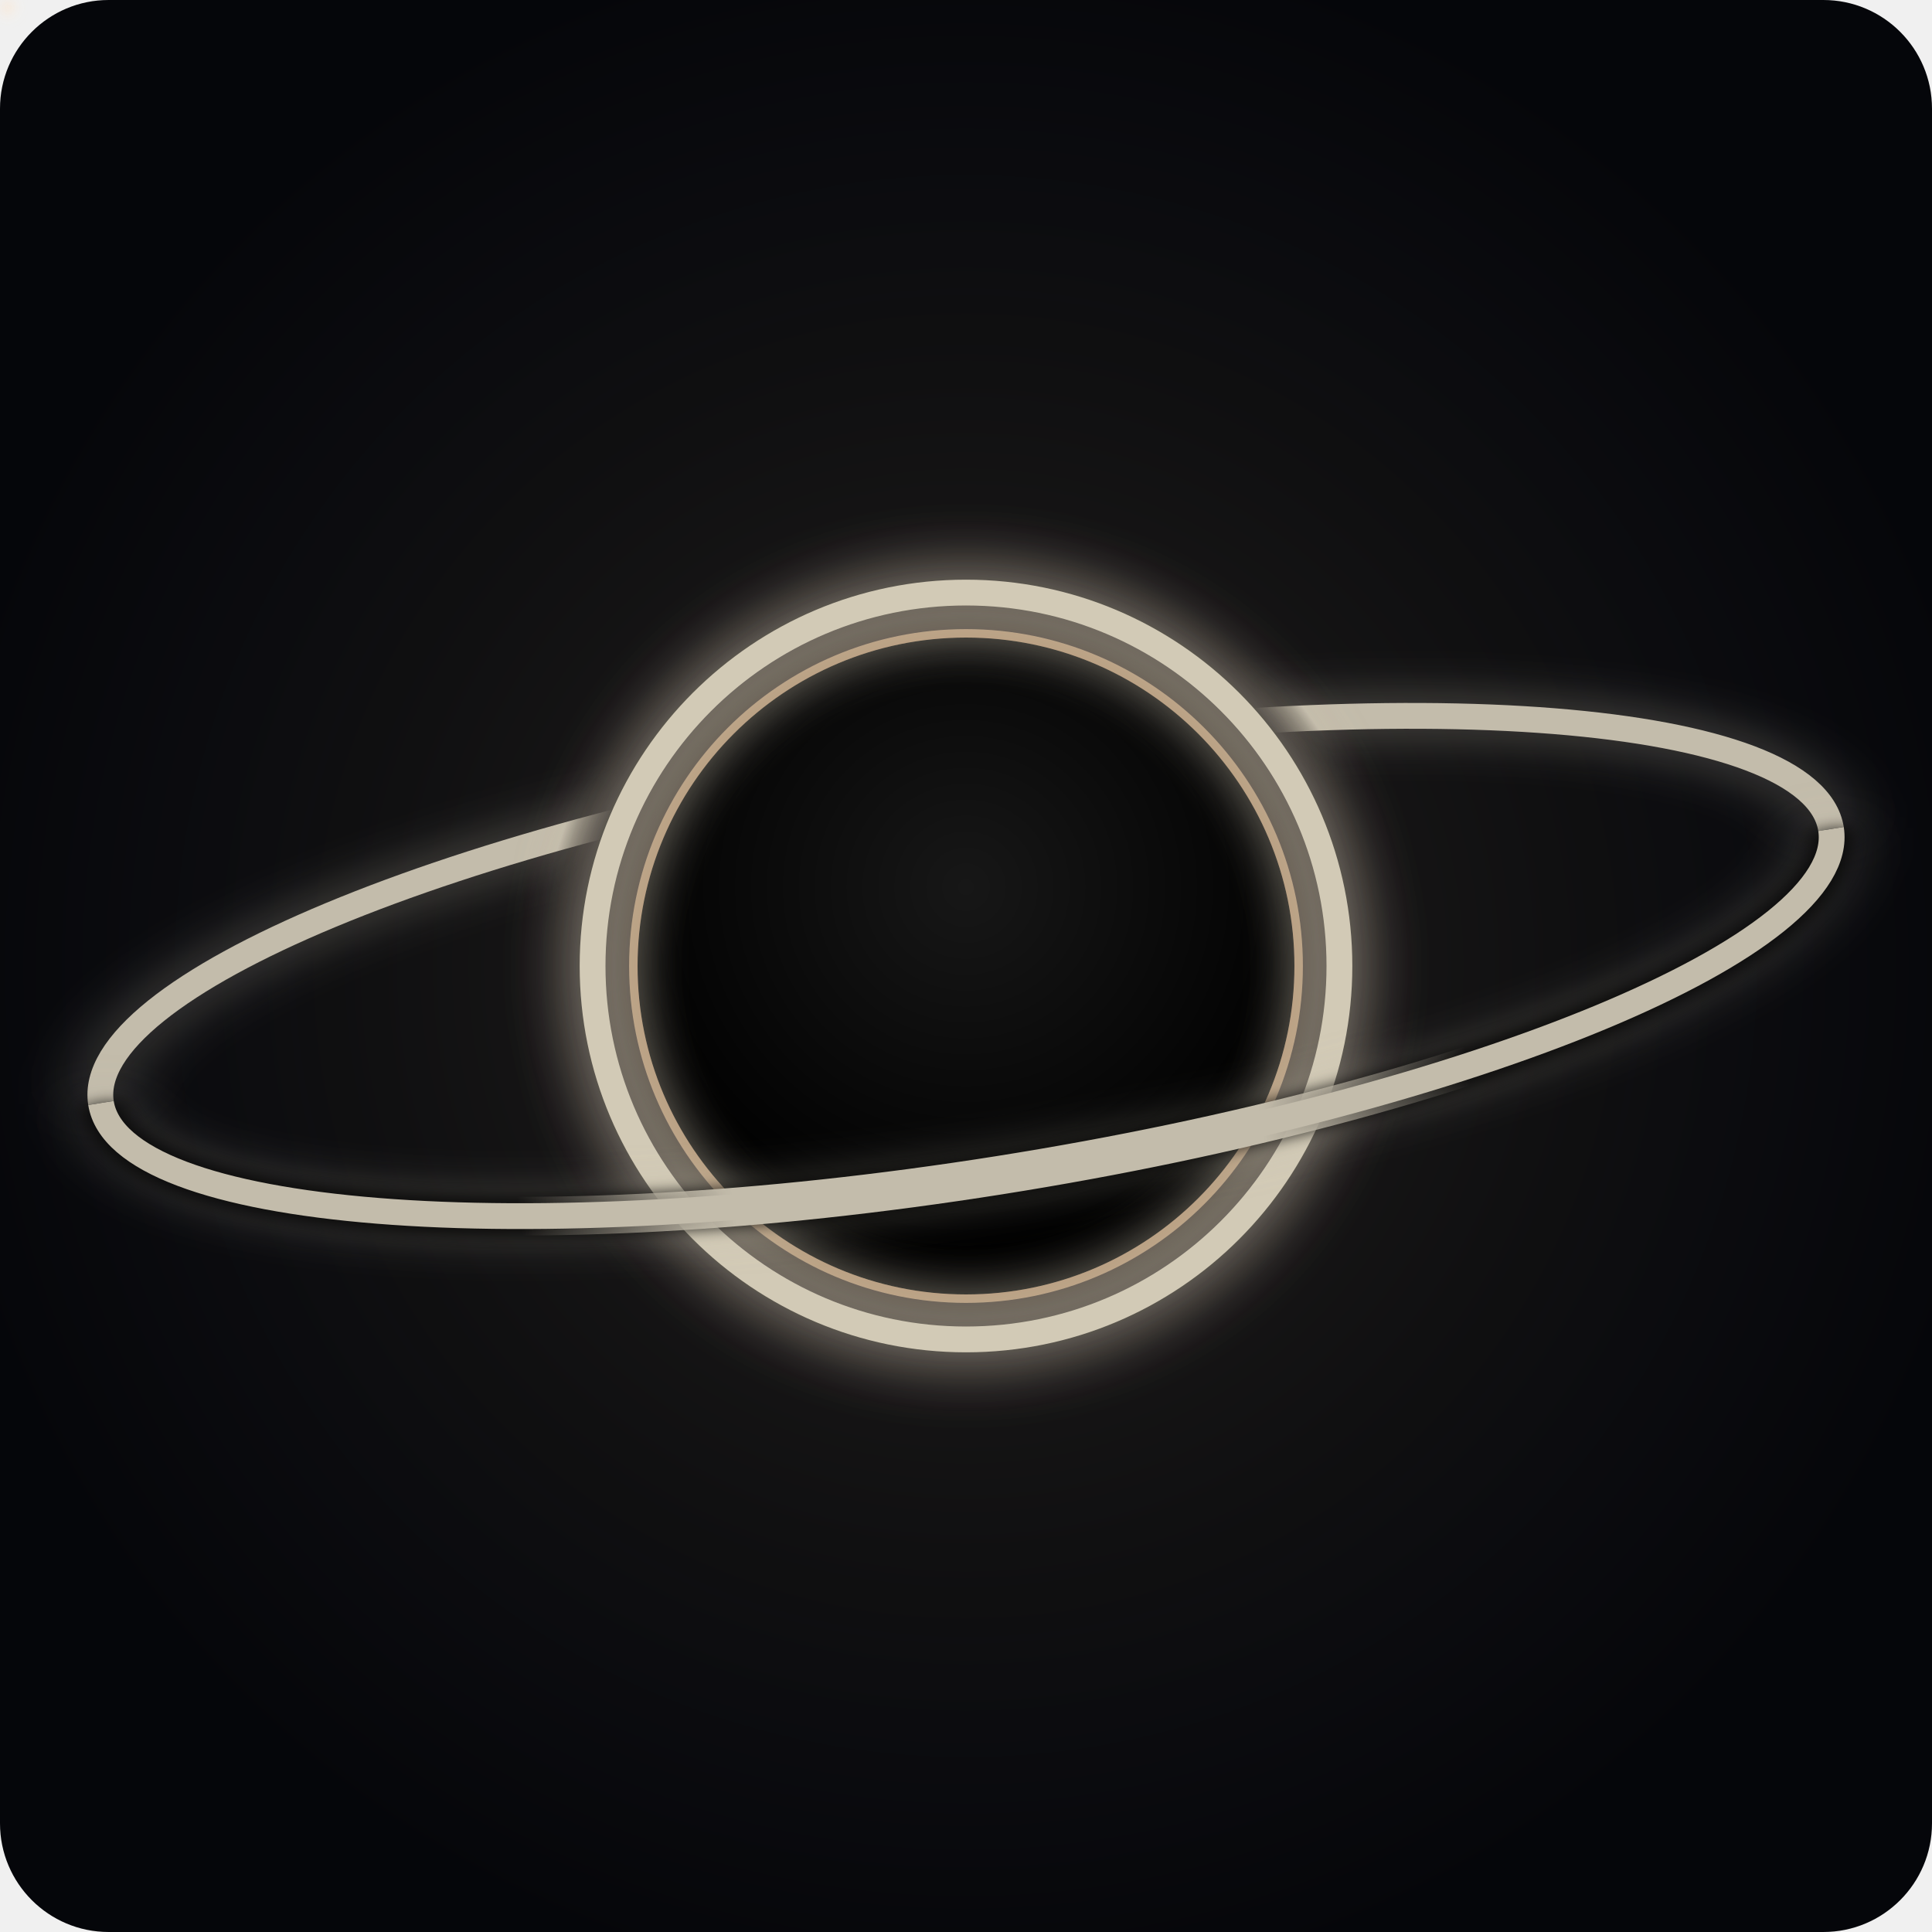
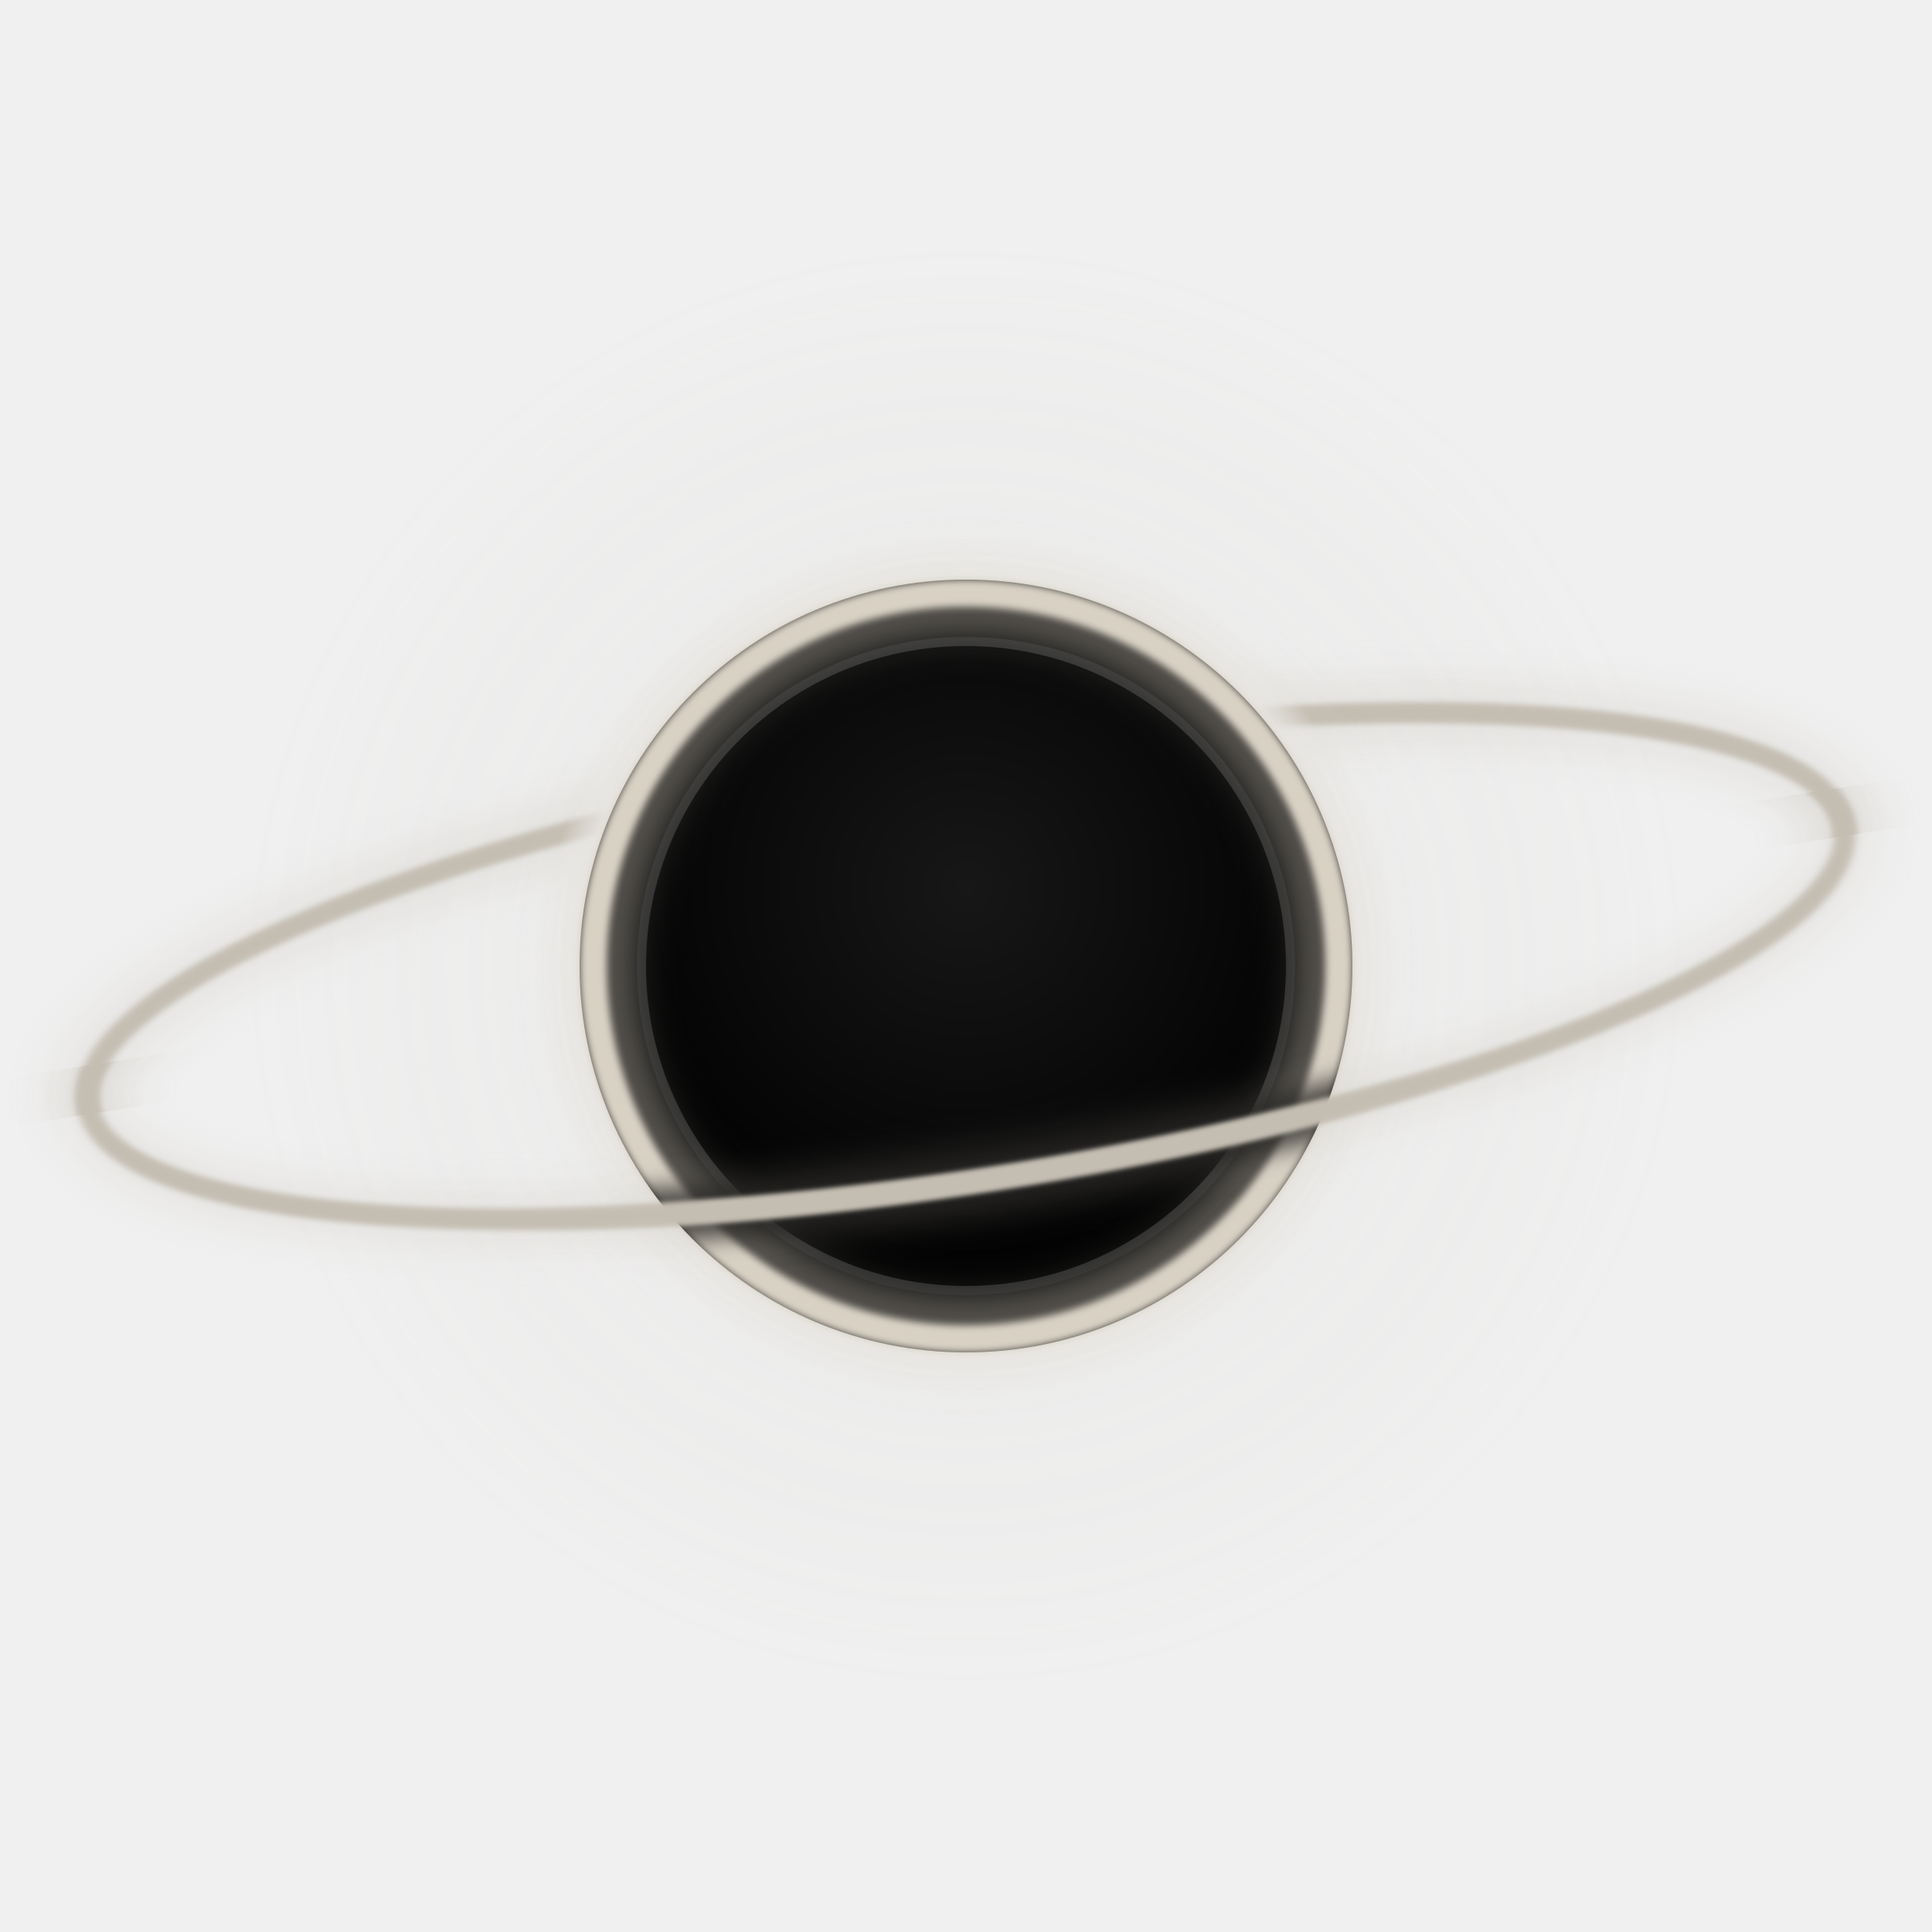
- <svg xmlns="http://www.w3.org/2000/svg" viewBox="0 0 640 640" width="300" role="img" aria-labelledby="osp-t osp-d">
+ <svg xmlns="http://www.w3.org/2000/svg" viewBox="0 0 640 640" role="img" aria-labelledby="osp-at osp-ad">
  <defs>
-     <radialGradient id="osp-globe" gradientUnits="userSpaceOnUse" cx="320" cy="320" r="525">
-       <stop offset="0" stop-color="rgb(185,165,135)" stop-opacity="0.16" />
-       <stop offset="0.38" stop-color="rgb(185,165,135)" stop-opacity="0.058" />
-       <stop offset="0.66" stop-color="rgb(185,165,135)" stop-opacity="0" />
+     <radialGradient id="a-glow" cx="50%" cy="50%" r="50%">
+       <stop offset="0" stop-color="#aca496" stop-opacity=".14" />
+       <stop offset=".38" stop-color="#aca496" stop-opacity=".05" />
+       <stop offset=".66" stop-color="#aca496" stop-opacity="0" />
    </radialGradient>
-     <radialGradient id="osp-coreFill" gradientUnits="userSpaceOnUse" cx="320" cy="293.9" r="173.3">
+     <radialGradient id="a-body" cx="50%" cy="38%" r="62%">
      <stop offset="0" stop-color="#171717" />
-       <stop offset="0.7" stop-color="#000000" />
+       <stop offset="1" stop-color="#000000" />
    </radialGradient>
-     <radialGradient id="osp-farFade" gradientUnits="userSpaceOnUse" cx="320" cy="320" r="140.8" spreadMethod="pad">
-       <stop offset="0" stop-color="#000000" />
-       <stop offset="0.909" stop-color="#000000" />
-       <stop offset="1" stop-color="#ffffff" />
+     <radialGradient id="a-ringmask" cx="320" cy="320" r="320" gradientUnits="userSpaceOnUse">
+       <stop offset=".40" stop-color="#000" />
+       <stop offset=".44" stop-color="#fff" />
    </radialGradient>
-     <mask id="osp-farMask" maskUnits="userSpaceOnUse" x="0" y="0" width="640" height="640">
-       <rect width="640" height="640" fill="url(#osp-farFade)" />
+     <linearGradient id="a-bulgefade" x1="0" y1="0" x2="640" y2="0" gradientUnits="userSpaceOnUse">
+       <stop offset=".23" stop-color="#000" />
+       <stop offset=".35" stop-color="#fff" />
+       <stop offset=".65" stop-color="#fff" />
+       <stop offset=".77" stop-color="#000" />
+     </linearGradient>
+     <filter id="a-soft" x="-30%" y="-30%" width="160%" height="160%">
+       <feGaussianBlur stdDeviation="1.2" />
+     </filter>
+     <filter id="a-aura" x="-60%" y="-60%" width="220%" height="220%">
+       <feGaussianBlur stdDeviation="7" />
+     </filter>
+     <filter id="a-fade" x="-30%" y="-30%" width="160%" height="160%">
+       <feGaussianBlur stdDeviation="4.5" />
+     </filter>
+     <filter id="a-dustglow" x="-300%" y="-300%" width="700%" height="700%">
+       <feGaussianBlur stdDeviation="5" />
+     </filter>
+     <clipPath id="a-far">
+       <rect x="-80" y="-80" width="800" height="403" />
+     </clipPath>
+     <clipPath id="a-near">
+       <rect x="-80" y="307" width="800" height="413" />
+     </clipPath>
+     <clipPath id="a-disc">
+       <circle cx="320" cy="320" r="128" />
+     </clipPath>
+     <mask id="a-outside" maskUnits="userSpaceOnUse" x="0" y="0" width="640" height="640">
+       <rect x="0" y="0" width="640" height="640" fill="url(#a-ringmask)" />
    </mask>
-     <linearGradient id="osp-taper" gradientUnits="userSpaceOnUse" x1="25.6" y1="0" x2="614.4" y2="0">
-       <stop offset="0.23" stop-color="#000000" />
-       <stop offset="0.35" stop-color="#ffffff" />
-       <stop offset="0.65" stop-color="#ffffff" />
-       <stop offset="0.77" stop-color="#000000" />
-     </linearGradient>
-     <mask id="osp-taperMask" maskUnits="userSpaceOnUse" x="0" y="0" width="640" height="640">
-       <rect width="640" height="640" fill="url(#osp-taper)" />
+     <mask id="a-bulge" maskUnits="userSpaceOnUse" x="0" y="0" width="640" height="640">
+       <rect x="0" y="0" width="640" height="640" fill="url(#a-bulgefade)" />
    </mask>
-     <filter id="osp-blurOrbit" filterUnits="userSpaceOnUse" x="-60" y="-60" width="760" height="760">
-       <feGaussianBlur stdDeviation="9.7" />
-     </filter>
-     <filter id="osp-blurHalo" filterUnits="userSpaceOnUse" x="-60" y="-60" width="760" height="760">
-       <feGaussianBlur stdDeviation="11" />
-     </filter>
-     <filter id="osp-blurHaloIn" filterUnits="userSpaceOnUse" x="-60" y="-60" width="760" height="760">
-       <feGaussianBlur stdDeviation="8.3" />
-     </filter>
-     <filter id="osp-blurEmber" filterUnits="userSpaceOnUse" x="-60" y="-60" width="760" height="760">
-       <feGaussianBlur stdDeviation="16.6" />
-     </filter>
-     <filter id="osp-blurCut" filterUnits="userSpaceOnUse" x="-60" y="-60" width="760" height="760">
-       <feGaussianBlur stdDeviation="2.8" />
-     </filter>
-     <filter id="osp-b" x="-40%" y="-40%" width="180%" height="180%">
-       <feGaussianBlur stdDeviation="2.4" />
-     </filter>
    <style>
-     .osp-d{fill:#ffd2a6;offset-path:path("M168 392C120 250 220 152 320 152C430 152 470 270 408 344");offset-rotate:0deg;opacity:.85}
-     #osp-m1{offset-distance:62%;fill:#fff3e3}#osp-m2{offset-distance:40%}#osp-m3{offset-distance:18%}
-     @media (prefers-reduced-motion:no-preference){
-     .osp-d{animation:osp-fall 9.2s linear infinite}
-     #osp-m2{animation-delay:-3.07s}#osp-m3{animation-delay:-6.13s}
-     }
-     @keyframes osp-fall{0%{offset-distance:0%;opacity:0}8%{opacity:1}82%{opacity:1}100%{offset-distance:100%;opacity:0}}
-     </style>
+ .a-m{offset-rotate:0deg;offset-path:path("M238 404C140 300 190 150 320 150C450 150 500 280 430 352")}
+ @supports (offset-distance:0%){
+ @media (prefers-reduced-motion:no-preference){
+ .a-dust{visibility:visible}
+ .a-m{animation:a-fall 9.6s linear infinite}
+ .a-m.a-d2{animation-delay:-3.2s}
+ .a-m.a-d3{animation-delay:-6.4s}
+ }
+ }
+ @keyframes a-fall{from{offset-distance:0%}to{offset-distance:100%}}
+ </style>
  </defs>
-   <rect width="640" height="640" rx="36" fill="#05060a" />
-   <circle cx="320" cy="320" r="371.2" fill="url(#osp-globe)" />
-   <g mask="url(#osp-farMask)">
-     <g transform="rotate(-9 320 320)">
-       <path d="M 29.88 320 A 290.12 70.18 0 0 1 610.12 320" fill="none" stroke="rgb(195,188,171)" stroke-opacity="0.48" stroke-width="8.55" filter="url(#osp-blurOrbit)" />
-       <path d="M 29.88 320 A 290.12 70.18 0 0 1 610.12 320" fill="none" stroke="#c3bcab" stroke-width="8.55" />
+   <circle cx="320" cy="320" r="371" fill="url(#a-glow)" />
+   <g mask="url(#a-outside)">
+     <g transform="rotate(-9 320 320)" clip-path="url(#a-far)">
+       <ellipse cx="320" cy="320" rx="294.5" ry="71" fill="none" stroke="#c4beb2" stroke-width="24" opacity=".2" filter="url(#a-aura)" />
+       <ellipse cx="320" cy="320" rx="294.5" ry="71" fill="none" stroke="#c4beb2" stroke-width="7" filter="url(#a-soft)" />
    </g>
  </g>
-   <g filter="url(#osp-b)">
-     <circle class="osp-d" id="osp-m1" r="5" />
-     <circle class="osp-d" id="osp-m2" r="3.6" />
-     <circle class="osp-d" id="osp-m3" r="2.8" />
+   <g class="a-dust" fill="#e9e3d5" visibility="hidden">
+     <g filter="url(#a-dustglow)" opacity=".5">
+       <circle class="a-m" r="11" />
+       <circle class="a-m a-d2" r="8.5" />
+       <circle class="a-m a-d3" r="7" />
+     </g>
+     <g filter="url(#a-soft)">
+       <circle class="a-m" r="7" />
+       <circle class="a-m a-d2" r="5.2" />
+       <circle class="a-m a-d3" r="4" />
+     </g>
  </g>
-   <circle cx="320" cy="320" r="111.6" fill="rgb(255,198,148)" fill-opacity="0.30" filter="url(#osp-blurEmber)" />
-   <circle cx="320" cy="320" r="108.8" fill="url(#osp-coreFill)" />
-   <circle cx="320" cy="320" r="110.2" fill="none" stroke="rgb(255,208,158)" stroke-opacity="0.6" stroke-width="2.8" />
-   <circle cx="320" cy="320" r="123.7" fill="none" stroke="#d2cab6" stroke-width="8.55" filter="url(#osp-blurHalo)" />
-   <circle cx="320" cy="320" r="114.5" fill="none" stroke="#d2cab6" stroke-opacity="0.55" stroke-width="8.3" filter="url(#osp-blurHaloIn)" />
-   <circle cx="320" cy="320" r="123.7" fill="none" stroke="#d2cab6" stroke-width="8.55" />
-   <g transform="rotate(-9 320 320)">
-     <path d="M 29.88 320 A 290.12 70.18 0 0 0 610.12 320" fill="none" stroke="rgb(195,188,171)" stroke-opacity="0.48" stroke-width="8.55" filter="url(#osp-blurOrbit)" />
-     <path d="M 29.88 320 A 290.12 70.18 0 0 0 610.12 320" fill="none" stroke="#000000" stroke-opacity="0.75" stroke-width="13.2" filter="url(#osp-blurCut)" />
-     <path d="M 29.88 320 A 290.12 70.18 0 0 0 610.12 320" fill="none" stroke="#c3bcab" stroke-width="8.55" />
-     <path d="M 29.88 320 A 290.12 70.18 0 0 0 610.12 320" fill="none" stroke="#c3bcab" stroke-width="12.8" mask="url(#osp-taperMask)" />
+   <circle cx="320" cy="320" r="128" fill="#000000" />
+   <circle cx="320" cy="320" r="116" fill="none" stroke="#d8d1c4" stroke-width="13" opacity=".3" filter="url(#a-aura)" clip-path="url(#a-disc)" />
+   <circle cx="320" cy="320" r="109" fill="url(#a-body)" />
+   <circle cx="320" cy="320" r="107.5" fill="none" stroke="#ffffff" stroke-opacity=".15" stroke-width="3" />
+   <circle cx="320" cy="320" r="123.5" fill="none" stroke="#d8d1c4" stroke-width="26" opacity=".26" filter="url(#a-aura)" />
+   <circle cx="320" cy="320" r="123.5" fill="none" stroke="#d8d1c4" stroke-width="9" filter="url(#a-soft)" />
+   <g clip-path="url(#a-disc)">
+     <g transform="rotate(-9 320 320)" clip-path="url(#a-near)">
+       <ellipse cx="320" cy="320" rx="294.5" ry="71" fill="none" stroke="#000000" stroke-width="17" opacity=".78" filter="url(#a-fade)" />
+     </g>
+   </g>
+   <g transform="rotate(-9 320 320)" clip-path="url(#a-near)">
+     <ellipse cx="320" cy="320" rx="294.5" ry="71" fill="none" stroke="#c4beb2" stroke-width="20" opacity=".2" filter="url(#a-aura)" />
+     <ellipse cx="320" cy="320" rx="294.5" ry="71" fill="none" stroke="#c4beb2" stroke-width="7" filter="url(#a-soft)" />
+     <ellipse cx="320" cy="320" rx="294.5" ry="71" fill="none" stroke="#c4beb2" stroke-width="7.5" filter="url(#a-soft)" mask="url(#a-bulge)" />
  </g>
</svg>
